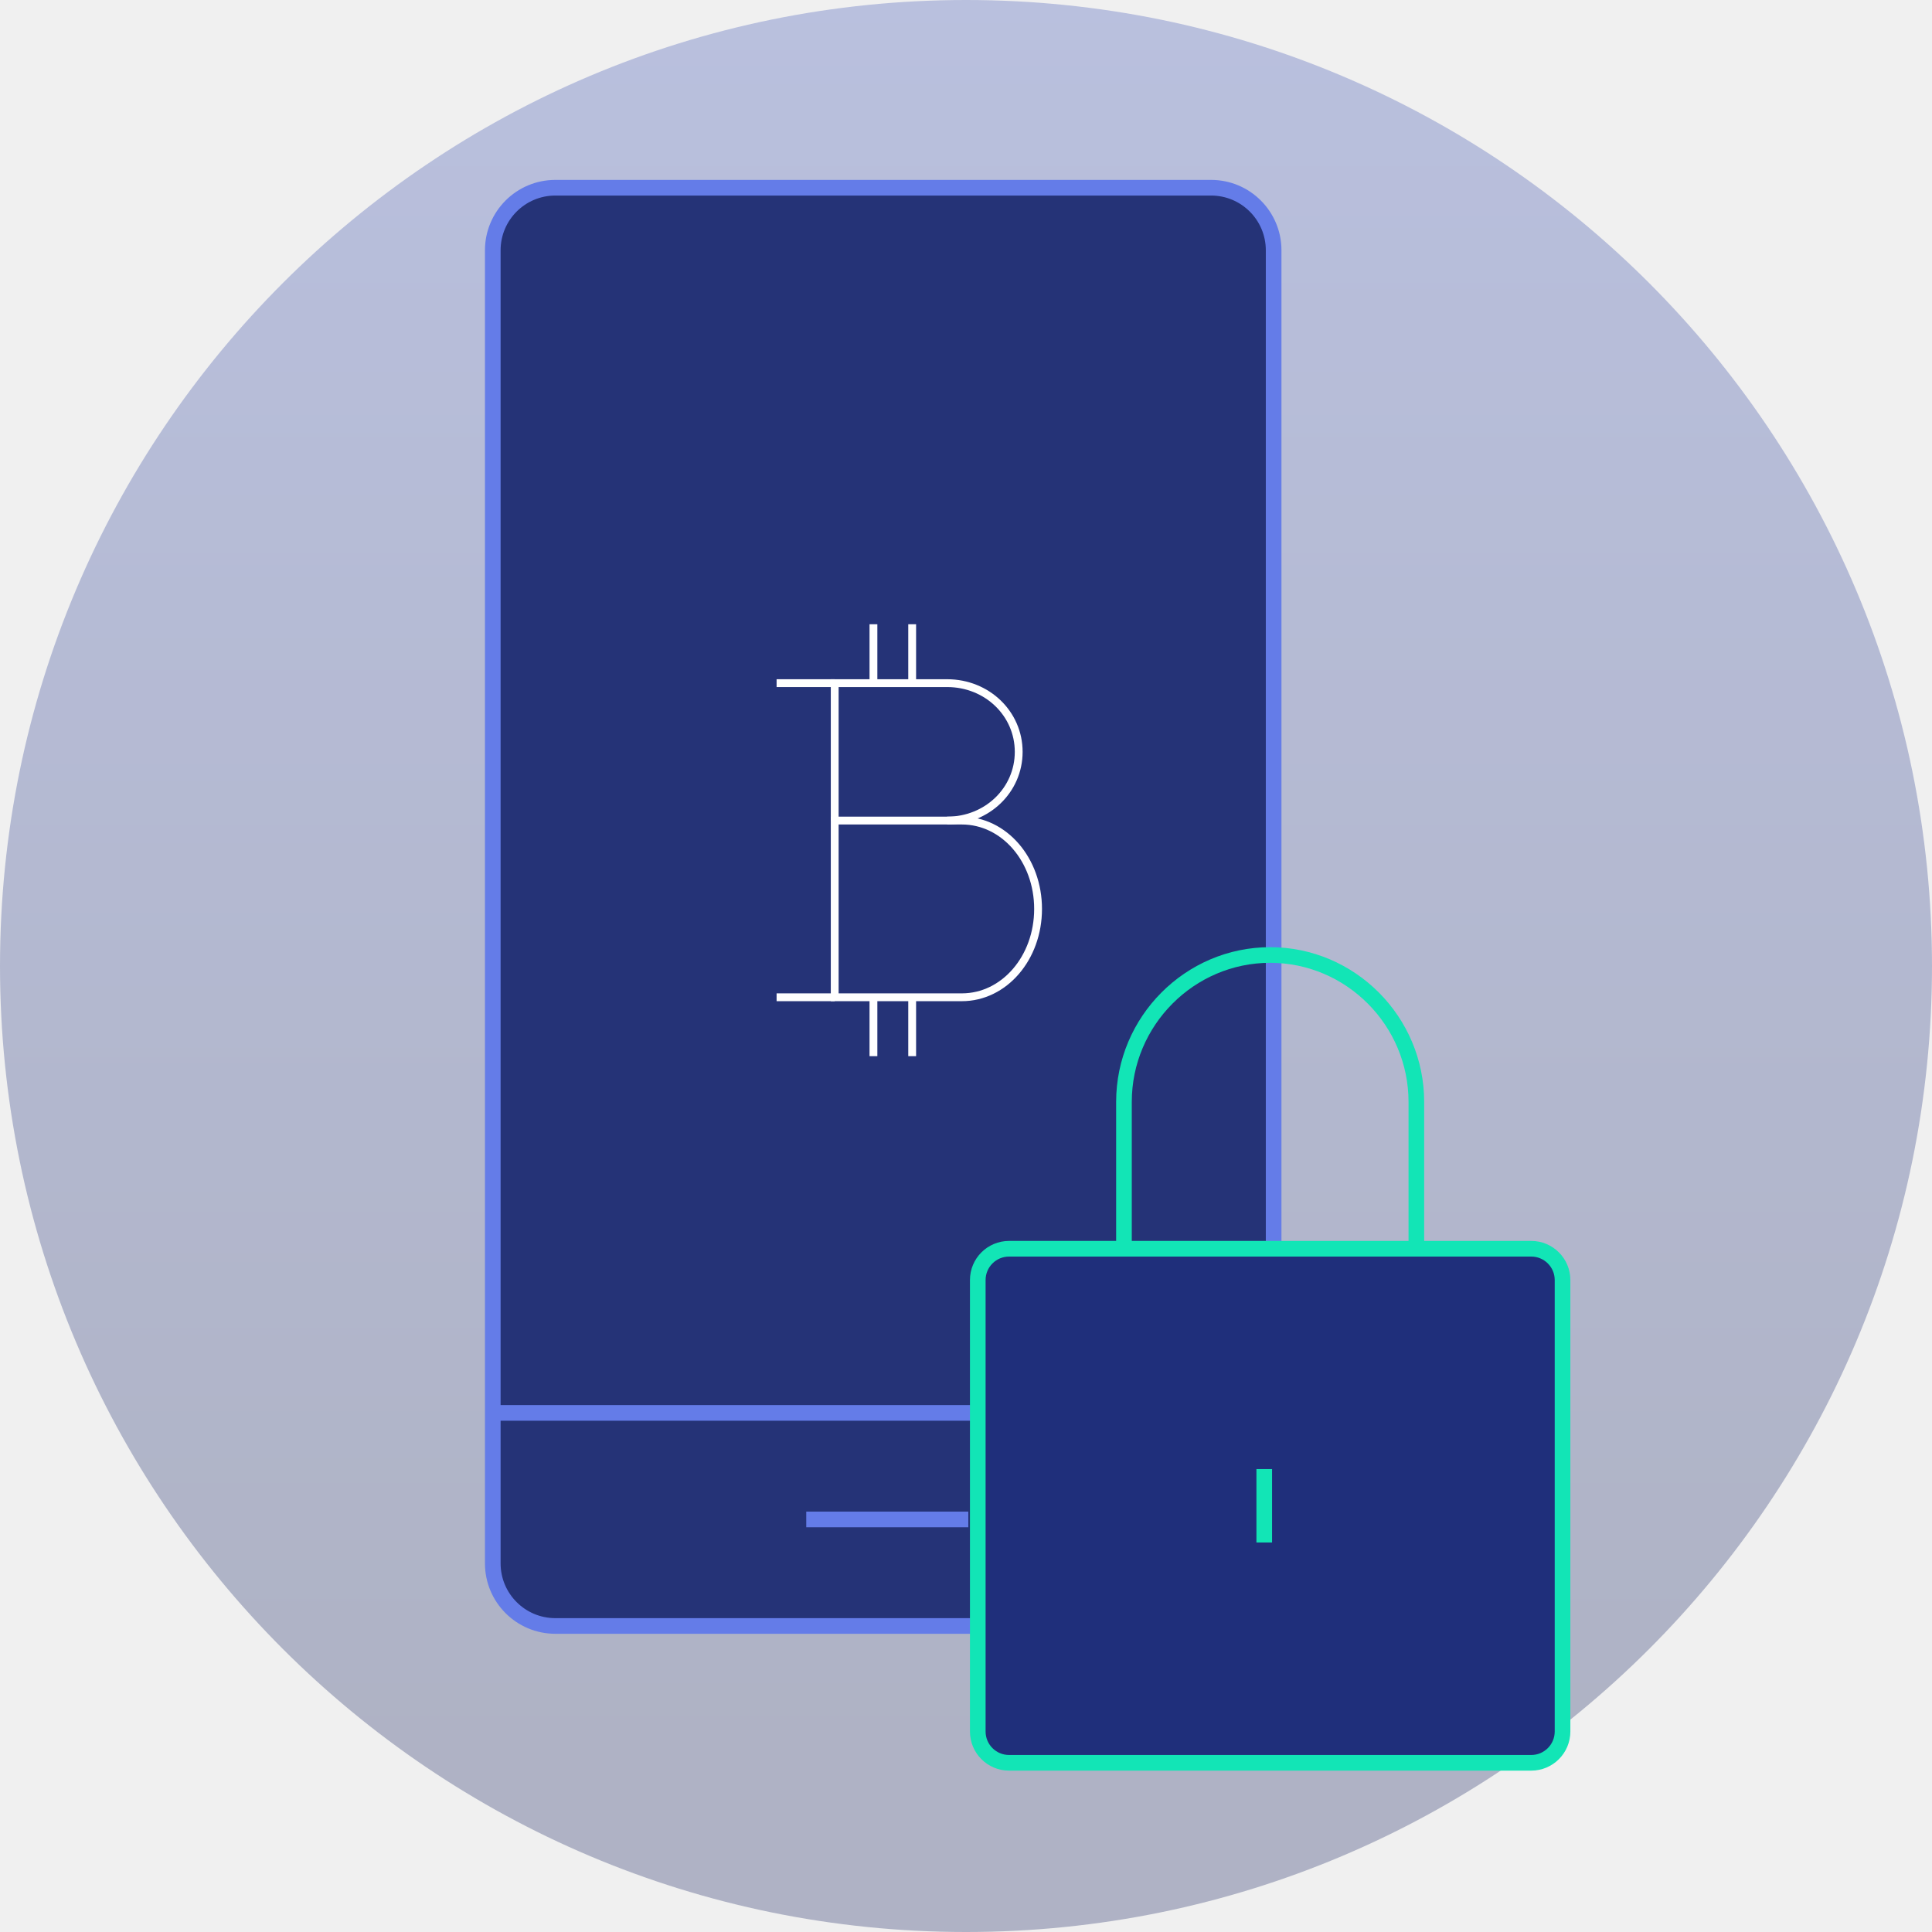
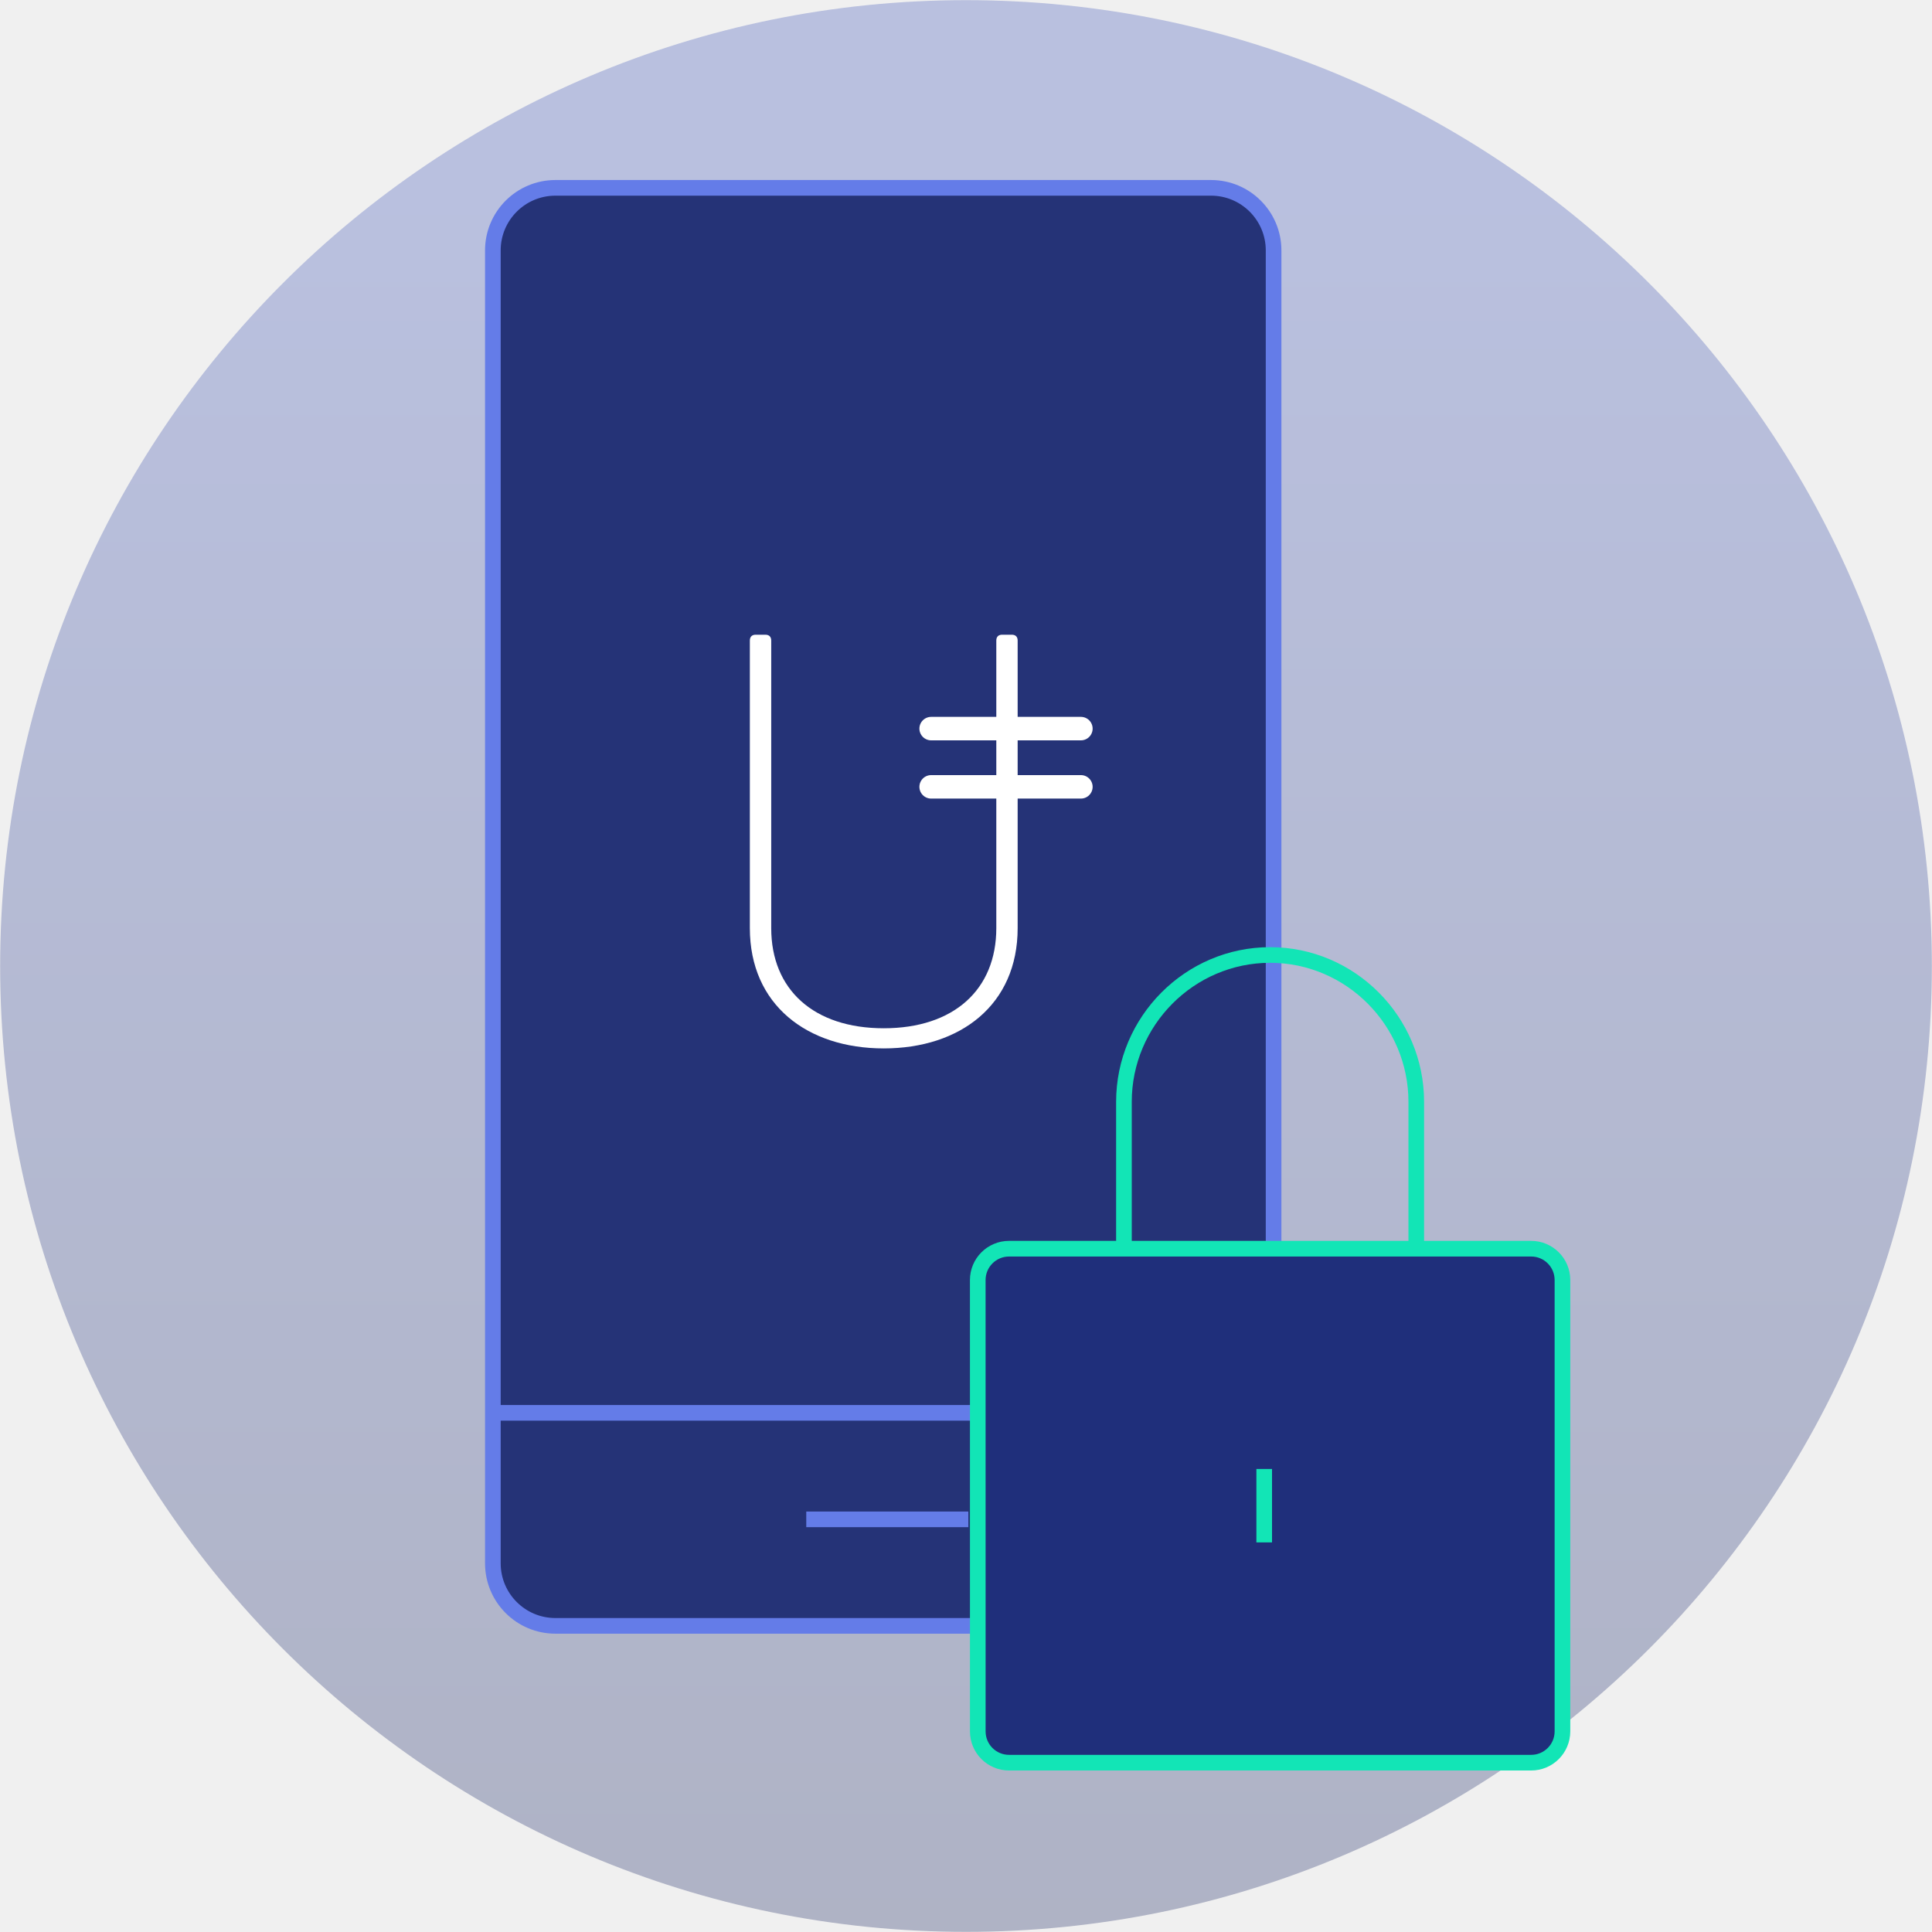
- <svg xmlns="http://www.w3.org/2000/svg" width="247px" height="247px" viewBox="0 0 247 247" version="1.1">
+ <svg xmlns="http://www.w3.org/2000/svg" xml:space="preserve" width="772px" height="772px" version="1.1" style="shape-rendering:geometricPrecision; text-rendering:geometricPrecision; image-rendering:optimizeQuality; fill-rule:evenodd; clip-rule:evenodd" viewBox="0 0 772 772">
  <defs>
-     <linearGradient x1="50%" y1="0%" x2="50%" y2="89.467%" id="linearGradient-1">
-       <stop stop-color="#3950B5" offset="0%" />
-       <stop stop-color="#162360" offset="100%" />
+     <style type="text/css">
+    
+     .str2 {stroke:#12E5B6;stroke-width:6.25}
+     .str0 {stroke:#647CE8;stroke-width:6.25}
+     .str3 {stroke:white;stroke-width:9.38;stroke-linecap:round;stroke-linejoin:round}
+     .str1 {stroke:#647CE8;stroke-width:6.25;stroke-linecap:square}
+     .fil2 {fill:none}
+     .fil6 {fill:none;fill-rule:nonzero}
+     .fil3 {fill:#1F2F7B}
+     .fil1 {fill:#253377}
+     .fil4 {fill:#F9F9F9}
+     .fil5 {fill:white;fill-rule:nonzero}
+     .fil0 {fill:url(#id0);fill-opacity:0.302}
+    
+   </style>
+     <linearGradient id="id0" gradientUnits="userSpaceOnUse" x1="386" y1="81.42" x2="386" y2="771.94">
+       <stop offset="0" style="stop-opacity:1; stop-color:#3950B5" />
+       <stop offset="1" style="stop-opacity:1; stop-color:#162360" />
    </linearGradient>
  </defs>
-   <g id="Onboarding" stroke="none" stroke-width="1" fill="none" fill-rule="evenodd">
-     <g id="0.2.3---Tour-3" transform="translate(-64, -210)">
-       <g id="bg-3" transform="translate(64, 210)">
-         <path d="M123.5,247 C191.707,247 247,191.707 247,123.5 C247,55.293 191.707,1.42108547e-14 123.5,1.42108547e-14 C55.293,1.42108547e-14 1.42108547e-14,55.293 1.42108547e-14,123.5 C1.42108547e-14,191.707 55.293,247 123.5,247 Z" id="Oval-2" fill="url(#linearGradient-1)" opacity="0.3" />
-         <rect id="Combined-Shape" stroke="#647CE8" stroke-width="2" fill="#253377" x="63" y="24" width="99.831" height="183.875" rx="8" />
-         <path d="M63.52,180.635 L162.311,180.635" id="Line" stroke="#647CE8" stroke-width="2" stroke-linecap="square" />
-         <path d="M104.076,194.255 L122.795,194.255" id="Line" stroke="#647CE8" stroke-width="2" stroke-linecap="square" />
-         <g id="Group-4" transform="translate(90, 76)" stroke="#FFFFFF">
-           <g id="top-up">
-             <g id="shopping-48px-outline_bitcoin" transform="translate(8.666667, 3.180606)">
-               <g id="Group" transform="translate(0.619048, 0.627502)">
-                 <path d="M12.381,0 L12.381,7.53" id="Shape" />
-                 <path d="M17.333,0 L17.333,7.53" id="Shape" />
-                 <path d="M12.381,47.69 L12.381,55.22" id="Shape" />
-                 <path d="M17.333,47.69 L17.333,55.22" id="Shape" />
-                 <path d="M0,47.69 L7.429,47.69" id="Shape-Copy" />
-                 <path d="M0,7.53 L7.429,7.53" id="Shape-Copy-2" />
-                 <path d="M7.429,25.1 L7.429,7.53 L21.804,7.53 C26.901,7.53 30.952,11.421 30.952,16.315 C30.952,21.21 26.901,25.1 21.804,25.1" id="Shape" />
-                 <path d="M7.429,47.69 L7.429,25.1 L23.679,25.1 C29.095,25.1 33.429,30.12 33.429,36.395 C33.429,42.67 29.095,47.69 23.679,47.69 L7.429,47.69 Z" id="Shape" />
-               </g>
-             </g>
-           </g>
+   <g id="Layer_x0020_1">
+     <g id="_990450112">
+       <path id="Oval-2" class="fil0" d="M386 771.94c213.15,0 385.94,-172.79 385.94,-385.94 0,-213.15 -172.79,-385.94 -385.94,-385.94 -213.15,0 -385.94,172.79 -385.94,385.94 0,213.15 172.79,385.94 385.94,385.94z" />
+       <path class="fil1 str0" d="M221.94 75.06l261.97 0c13.8,0 25,11.2 25,25l0 524.61c0,13.81 -11.2,25 -25,25l-261.97 0c-13.81,0 -25,-11.19 -25,-25l0 -524.61c0,-13.8 11.19,-25 25,-25z" />
+       <line id="Line" class="fil2 str1" x1="198.56" y1="564.55" x2="507.29" y2="564.55" />
+       <line id="Line_0" class="fil2 str1" x1="325.3" y1="607.11" x2="383.8" y2="607.11" />
+       <g id="Group-3">
+         <path class="fil3 str2" d="M403.21 498.96l208.62 0c6.9,0 12.5,5.6 12.5,12.5l0 180.38c0,6.91 -5.6,12.5 -12.5,12.5l-208.62 0c-6.91,0 -12.5,-5.59 -12.5,-12.5l-0.01 -180.38c0.01,-6.9 5.6,-12.5 12.51,-12.5z" />
+         <path id="Shape" class="fil2 str2" d="M449.11 498.96l0 -58.68c0,-32.27 26.28,-58.68 58.41,-58.68l0 0c32.12,0 58.4,26.41 58.4,58.68l0 58.68" />
+         <g>
+           <path id="Shape_1" class="fil4" d="M505.16 586.98l0 29.34 0 -29.34zm0 0l0 0 0 0z" />
+           <path id="1" class="fil2 str2" d="M505.16 586.98l0 29.34m0 -29.34l0 0 0 0z" />
        </g>
-         <g id="Group-3" transform="translate(125, 122)" stroke="#12E5B6" stroke-width="2">
-           <rect id="Rectangle-path" fill="#1F2F7B" x="0.005" y="37.648" width="74.76" height="65.721" rx="4" />
-           <path d="M18.695,37.648 L18.695,18.871 C18.695,8.543 27.106,0.093 37.385,0.093 L37.385,0.093 C47.665,0.093 56.076,8.543 56.076,18.871 L56.076,37.648" id="Shape" />
-           <path d="M36.63,65.815 L36.63,75.203" id="Shape" fill="#F9F9F9" />
-         </g>
+       </g>
+       <g id="_953211696">
+         <path class="fil5" d="M353.14 418.93c30.64,0 53.5,-17.45 53.5,-48.06l0 -114.93c0,-1.49 -0.86,-2.32 -2.32,-2.32l-3.89 0c-1.46,0 -2.32,0.83 -2.32,2.32l0 114.93c0,24.57 -16.99,40.01 -44.97,40.01 -27.99,0 -44.97,-15.44 -44.97,-40.01l0 -114.93c0,-1.49 -0.86,-2.32 -2.33,-2.32l-3.89 0c-1.46,0 -2.32,0.83 -2.32,2.32l0 114.93c0,30.61 22.87,48.06 53.5,48.06l0.01 0z" />
+         <line class="fil6 str3" x1="372.07" y1="291.14" x2="431.91" y2="291.14" />
+         <line class="fil6 str3" x1="372.07" y1="314.41" x2="431.91" y2="314.41" />
      </g>
    </g>
  </g>
</svg>
